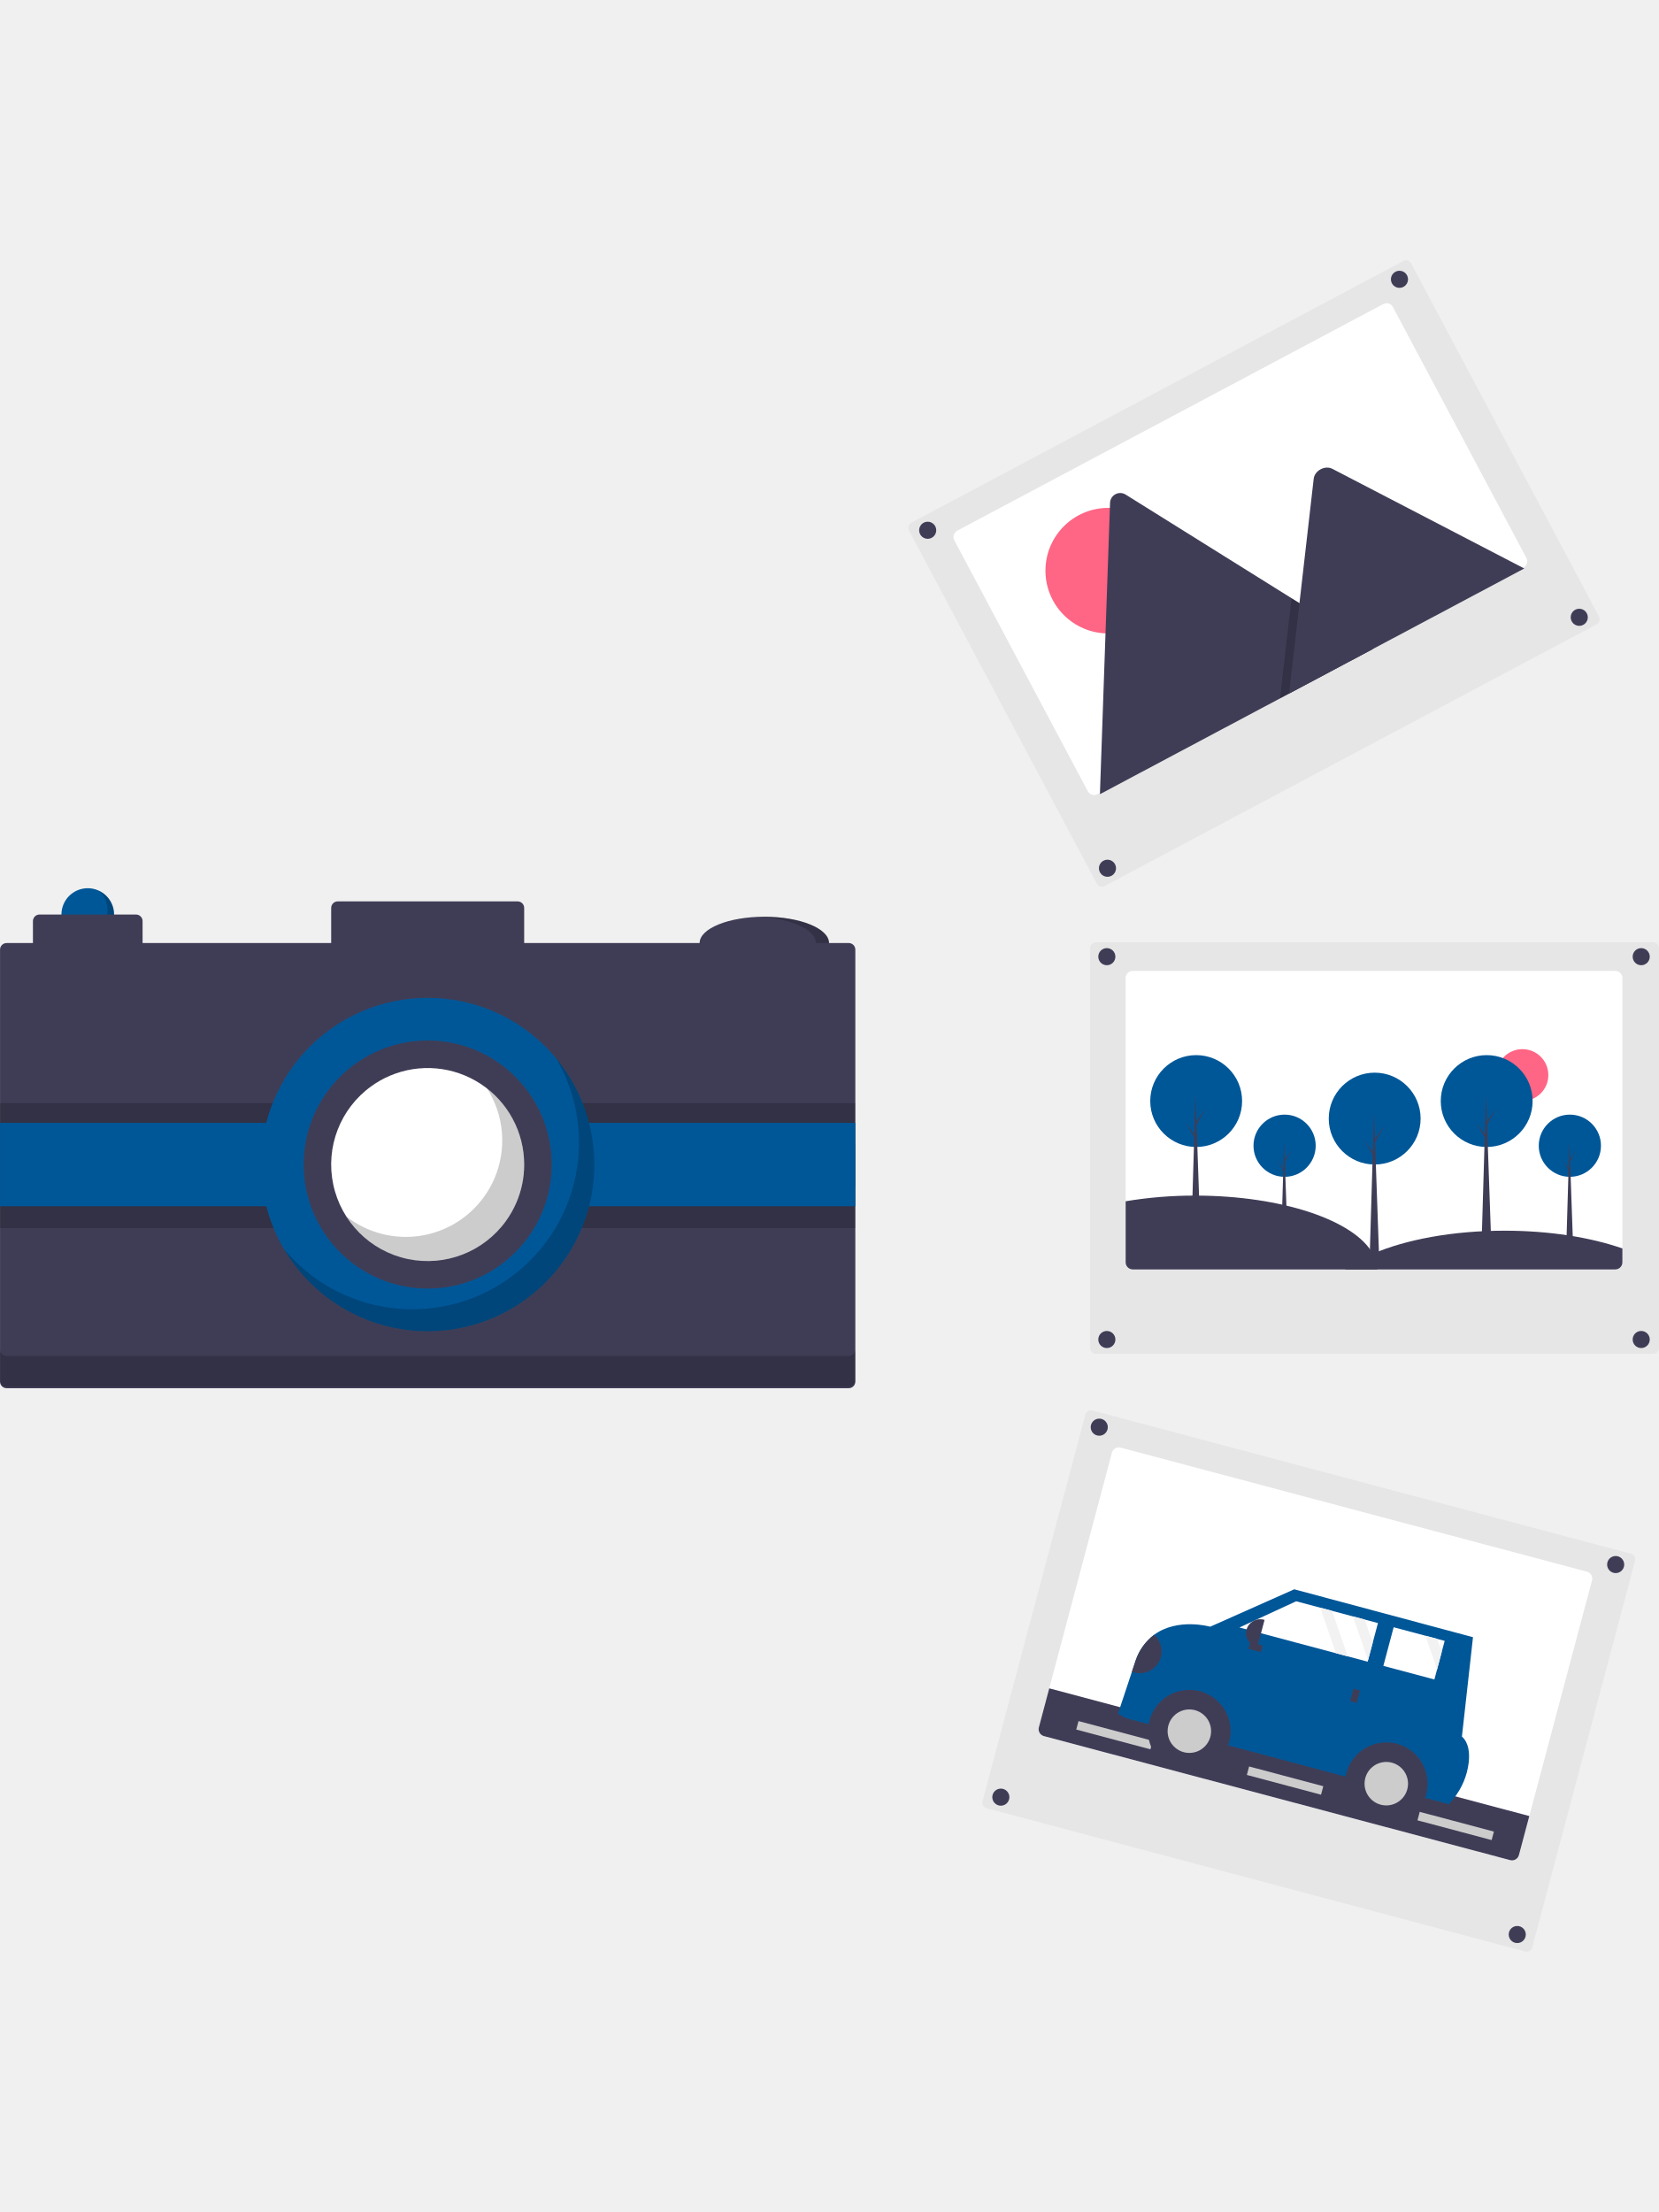
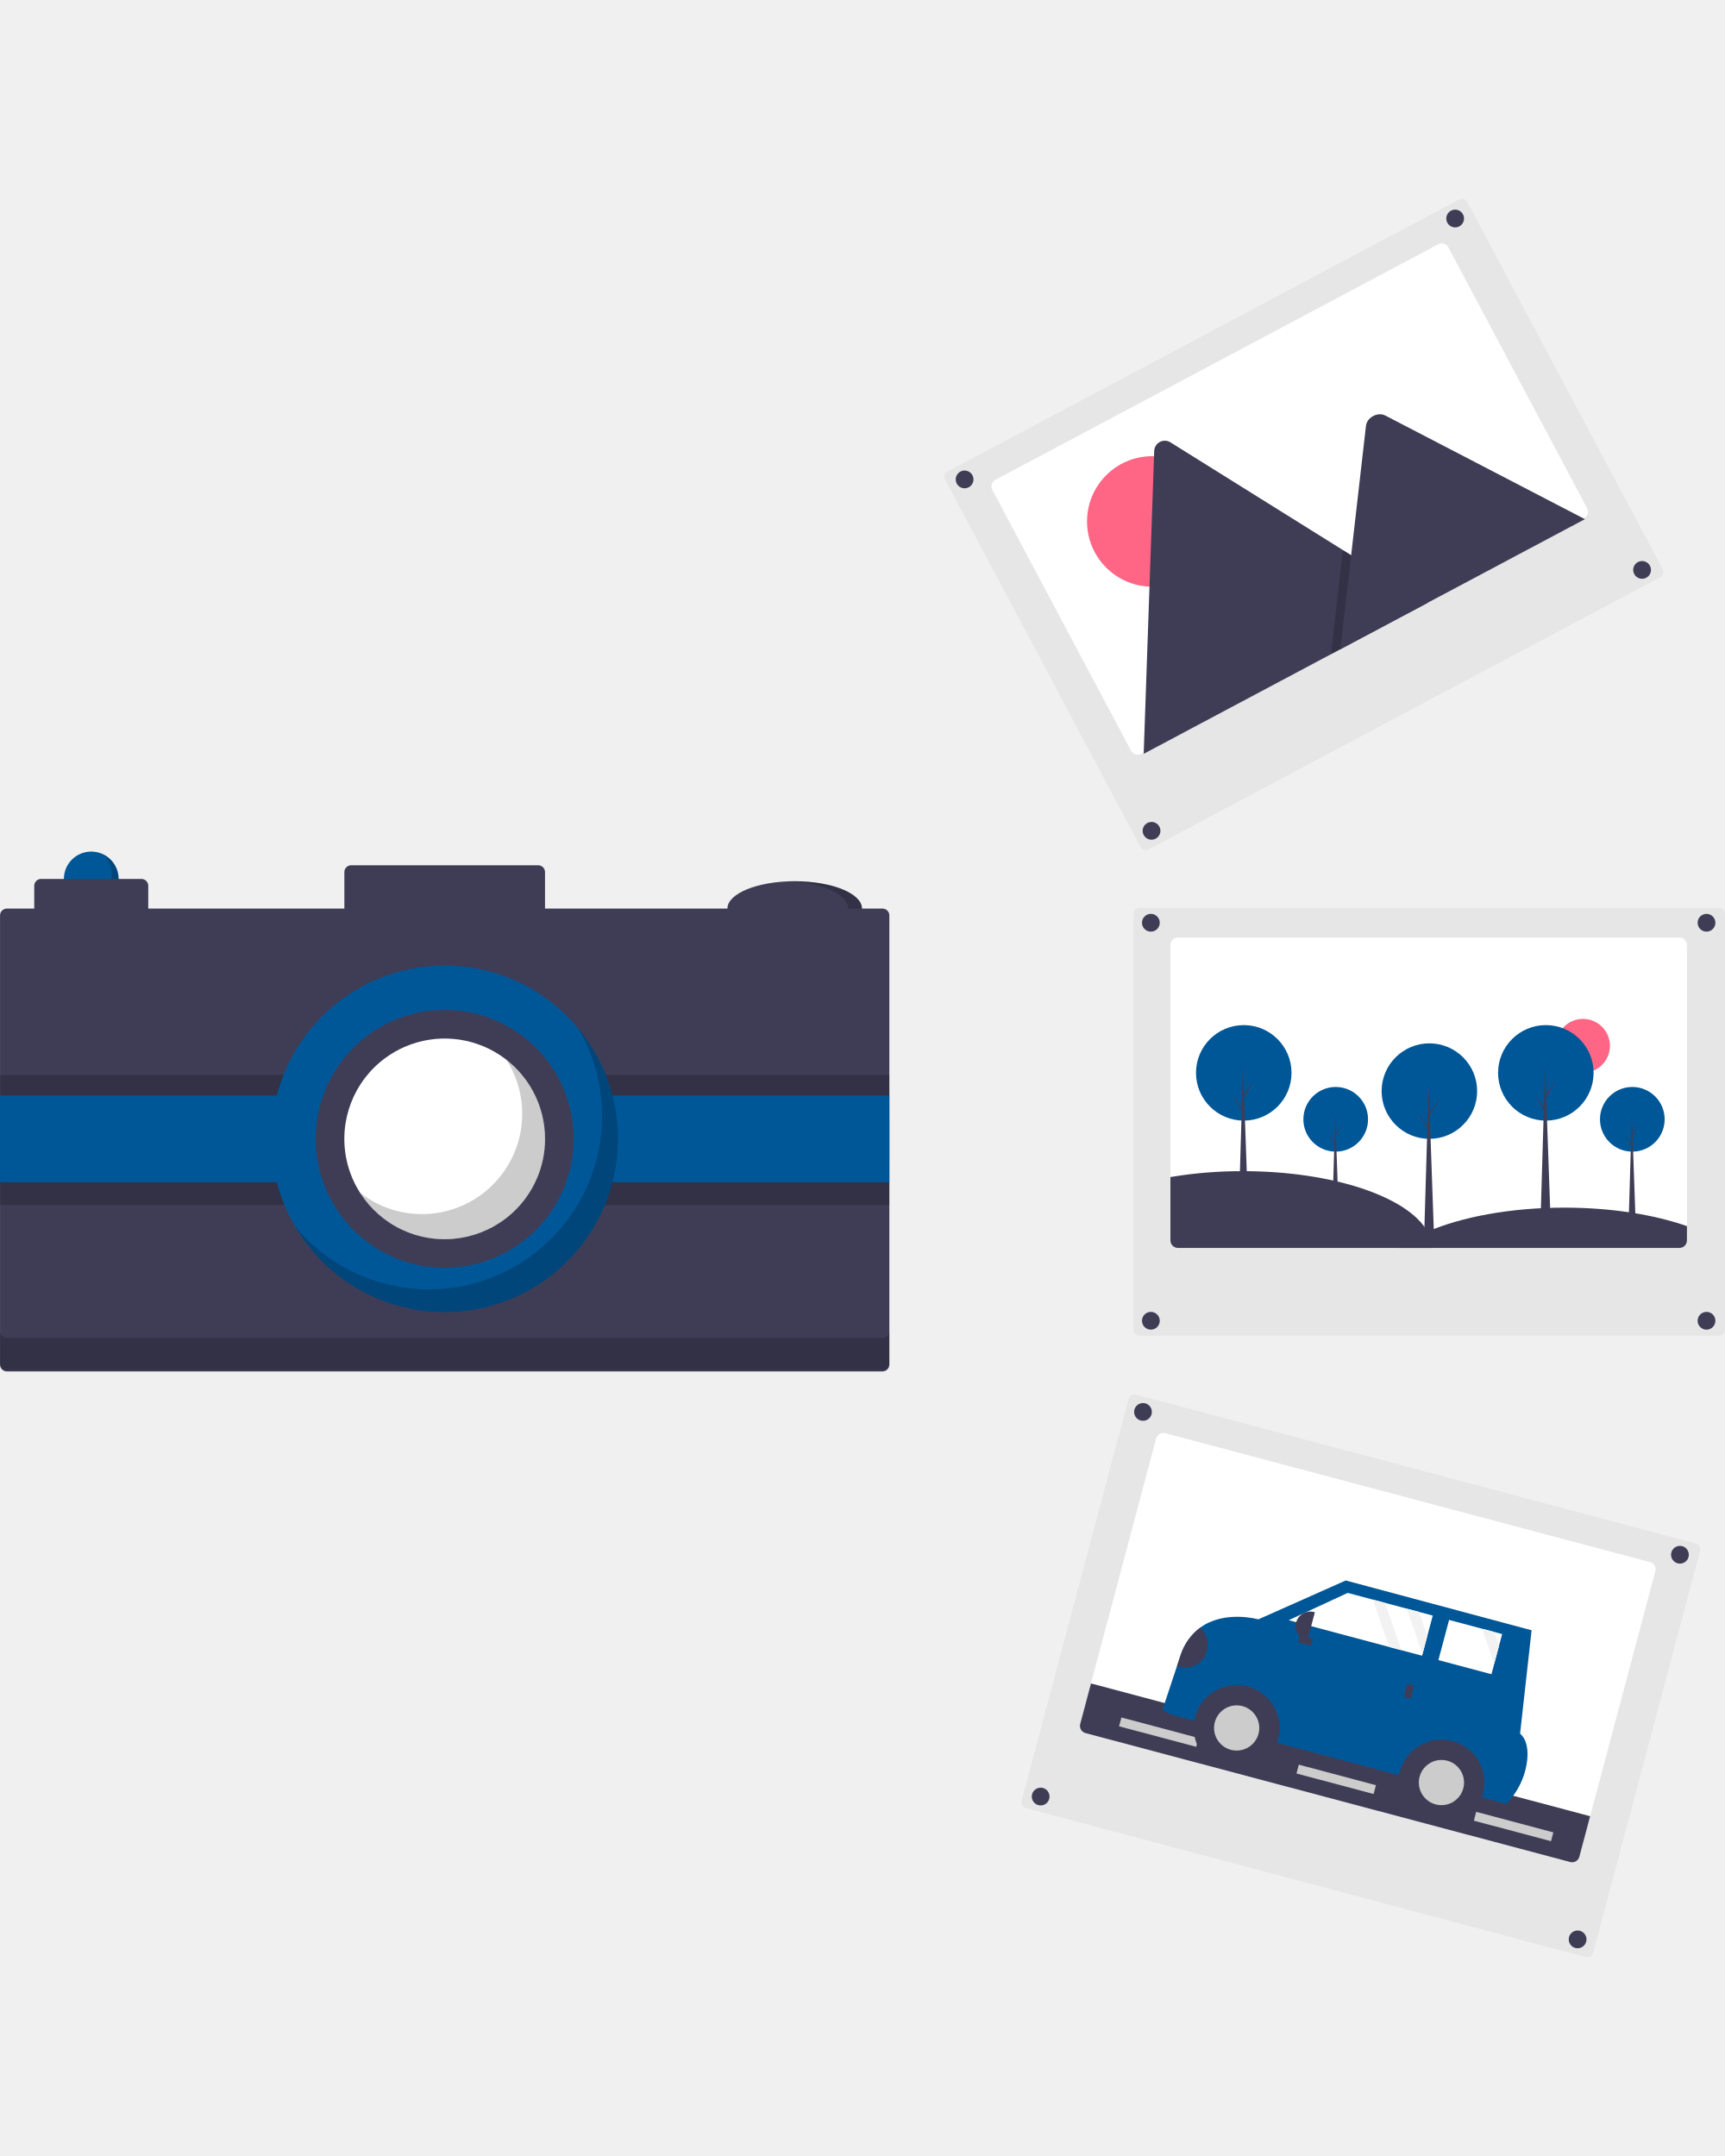
- <svg xmlns="http://www.w3.org/2000/svg" data-name="Layer 1" width="300" height="400" viewBox="0 0 756.483 771.242">
+ <svg xmlns="http://www.w3.org/2000/svg" data-name="Layer 1" width="200" height="250" viewBox="0 0 756.483 771.242">
  <path d="M721.528,375.356a2.659,2.659,0,0,0-2.656,2.656V560.372a2.659,2.659,0,0,0,2.656,2.656H975.585a2.659,2.659,0,0,0,2.656-2.656V378.012a2.659,2.659,0,0,0-2.656-2.656Z" transform="translate(-221.7583 -64.37879)" fill="#e6e6e6" />
  <path d="M961.555,391.666v129.6a3.261,3.261,0,0,1-3.26,3.26h-220a2.319,2.319,0,0,1-.46-.04,3.256,3.256,0,0,1-2.8-3.22v-129.6a3.261,3.261,0,0,1,3.26-3.26h220A3.261,3.261,0,0,1,961.555,391.666Z" transform="translate(-221.7583 -64.37879)" fill="#fff" />
  <circle cx="694.198" cy="371.516" r="11.819" fill="#ff6584" />
  <circle cx="504.705" cy="317.53" r="3.897" fill="#3f3d56" />
  <circle cx="748.372" cy="317.53" r="3.897" fill="#3f3d56" />
  <circle cx="504.705" cy="492.097" r="3.897" fill="#3f3d56" />
  <circle cx="748.372" cy="492.097" r="3.897" fill="#3f3d56" />
  <circle cx="585.76" cy="403.733" r="14.18" fill="#005798" />
  <polygon points="587.127 446.444 584.223 446.444 585.547 401.597 587.127 446.444" fill="#3f3d56" />
  <polygon points="585.803 410.097 588.921 405.783 585.76 411.165 585.419 410.567 585.803 410.097" fill="#3f3d56" />
  <polygon points="585.461 414.454 582.343 410.14 585.504 415.521 585.846 414.923 585.461 414.454" fill="#3f3d56" />
  <circle cx="715.837" cy="403.733" r="14.18" fill="#005798" />
  <polygon points="717.203 446.444 714.299 446.444 715.623 401.597 717.203 446.444" fill="#3f3d56" />
  <polygon points="715.879 410.097 718.997 405.783 715.837 411.165 715.495 410.567 715.879 410.097" fill="#3f3d56" />
  <polygon points="715.538 414.454 712.42 410.14 715.58 415.521 715.922 414.923 715.538 414.454" fill="#3f3d56" />
  <circle cx="626.838" cy="391.363" r="20.943" fill="#005798" />
  <polygon points="628.856 454.444 624.567 454.444 626.522 388.209 628.856 454.444" fill="#3f3d56" />
  <polygon points="626.901 400.762 631.506 394.391 626.838 402.339 626.333 401.456 626.901 400.762" fill="#3f3d56" />
  <polygon points="626.396 407.197 621.791 400.825 626.459 408.774 626.964 407.891 626.396 407.197" fill="#3f3d56" />
  <circle cx="677.91" cy="383.363" r="20.943" fill="#005798" />
  <polygon points="679.929 446.444 675.64 446.444 677.595 380.209 679.929 446.444" fill="#3f3d56" />
  <polygon points="677.974 392.762 682.578 386.391 677.91 394.339 677.406 393.456 677.974 392.762" fill="#3f3d56" />
  <polygon points="677.469 399.197 672.864 392.825 677.532 400.774 678.037 399.891 677.469 399.197" fill="#3f3d56" />
  <circle cx="545.44" cy="383.363" r="20.943" fill="#005798" />
  <polygon points="547.459 446.444 543.169 446.444 545.125 380.209 547.459 446.444" fill="#3f3d56" />
  <polygon points="545.503 392.762 550.108 386.391 545.44 394.339 544.935 393.456 545.503 392.762" fill="#3f3d56" />
  <polygon points="544.999 399.197 540.394 392.825 545.062 400.774 545.566 399.891 544.999 399.197" fill="#3f3d56" />
  <path d="M849.765,524.526H738.295a2.319,2.319,0,0,1-.46-.04,3.256,3.256,0,0,1-2.8-3.22v-27.83a189.759,189.759,0,0,1,31.74-2.58c39.57,0,72.67,11.34,80.97,26.52A15.252,15.252,0,0,1,849.765,524.526Z" transform="translate(-221.7583 -64.37879)" fill="#3f3d56" />
  <path d="M961.555,514.956v6.31a3.261,3.261,0,0,1-3.26,3.26H834.965a62.861,62.861,0,0,1,12.78-7.15c15.11-6.48,36.42-10.52,60.03-10.52C928.295,506.856,947.065,509.896,961.555,514.956Z" transform="translate(-221.7583 -64.37879)" fill="#3f3d56" />
  <path d="M862.882,64.379a2.647,2.647,0,0,0-1.244.312l-224.3,119.311a2.66,2.66,0,0,0-1.097,3.593l85.64,161a2.66,2.66,0,0,0,3.594,1.098l224.299-119.311a2.66,2.66,0,0,0,1.098-3.593l-85.641-161a2.638,2.638,0,0,0-1.569-1.293A2.669,2.669,0,0,0,862.882,64.379Z" transform="translate(-221.7583 -64.37879)" fill="#e6e6e6" />
  <path d="M856.913,85.679l60.861,114.416a3.262,3.262,0,0,1-1.348,4.413L722.198,307.822a2.75,2.75,0,0,1-.43.187,3.26,3.26,0,0,1-3.983-1.536L656.925,192.058a3.262,3.262,0,0,1,1.348-4.413L852.5,84.33A3.262,3.262,0,0,1,856.913,85.679Z" transform="translate(-221.7583 -64.37879)" fill="#fff" />
  <circle cx="505.338" cy="141.514" r="28.624" fill="#ff6584" />
  <path d="M847.77,241.616,723.795,307.561a2.864,2.864,0,0,1-.483.21l4.61-132.752a4.65,4.65,0,0,1,7.146-3.801L810.674,218.442l3.62,2.258Z" transform="translate(-221.7583 -64.37879)" fill="#3f3d56" />
  <polygon points="626.012 177.237 583.684 199.752 588.408 158.518 588.747 155.548 588.916 154.063 592.536 156.322 626.012 177.237" opacity="0.2" />
  <path d="M916.798,204.897,809.57,261.935l4.724-41.235.339-2.97,6.154-53.735c.404-3.522,4.589-5.954,7.874-4.812a5.541,5.541,0,0,1,.649.279Z" transform="translate(-221.7583 -64.37879)" fill="#3f3d56" />
  <circle cx="423.016" cy="123.091" r="3.897" fill="#3f3d56" />
  <circle cx="638.141" cy="8.66" r="3.897" fill="#3f3d56" />
  <circle cx="504.996" cy="277.211" r="3.897" fill="#3f3d56" />
  <circle cx="720.122" cy="162.78" r="3.897" fill="#3f3d56" />
  <path d="M917.193,835.532a2.66,2.66,0,0,0,3.25-1.885l46.881-176.231a2.657,2.657,0,0,0-1.885-3.25l-245.52-65.312a2.658,2.658,0,0,0-3.25,1.885L669.79,766.969a2.656,2.656,0,0,0,1.885,3.25Z" transform="translate(-221.7583 -64.37879)" fill="#e6e6e6" />
  <path d="M947.687,666.32,914.37,791.565A3.261,3.261,0,0,1,910.382,793.877L697.776,737.32a2.32,2.32,0,0,1-.434-.157,3.256,3.256,0,0,1-1.878-3.832l33.317-125.244a3.261,3.261,0,0,1,3.989-2.312l212.606,56.557A3.261,3.261,0,0,1,947.687,666.32Z" transform="translate(-221.7583 -64.37879)" fill="#fff" />
  <path d="M919.103,773.773l-4.733,17.791A3.261,3.261,0,0,1,910.382,793.877L697.776,737.32a2.32,2.32,0,0,1-.434-.157,3.256,3.256,0,0,1-1.878-3.832l4.733-17.791Z" transform="translate(-221.7583 -64.37879)" fill="#3f3d56" />
  <rect x="790.238" y="755.601" width="35" height="4" transform="translate(0.14887 -246.5662) rotate(14.89658)" fill="#ccc" />
  <rect x="712.443" y="734.906" width="35" height="4" transform="translate(-7.78575 -227.2627) rotate(14.89658)" fill="#ccc" />
  <rect x="868.033" y="776.295" width="35" height="4" transform="translate(8.08348 -265.8698) rotate(14.89658)" fill="#ccc" />
  <circle cx="501.247" cy="532.076" r="3.897" fill="#3f3d56" />
  <circle cx="736.724" cy="594.717" r="3.897" fill="#3f3d56" />
  <circle cx="456.37" cy="700.776" r="3.897" fill="#3f3d56" />
  <circle cx="691.847" cy="763.417" r="3.897" fill="#3f3d56" />
  <rect x="866.888" y="765.123" width="19.453" height="3.088" transform="matrix(-0.96625, -0.25759, 0.25759, -0.96625, 1304.401, 1668.891)" fill="#3f3d56" />
  <path d="M731.516,727.186l3.64,1.929,147.386,39.291,2.147-2.736a32.257,32.257,0,0,0,6.776-16.246c.5-4.434.036-9.095-3.087-11.897l5.049-45.309L811.912,670.378l-38.322,17.056s-14.813-4.227-25.576,3.689a24.45,24.45,0,0,0-8.404,11.699l-1.712,5.152Z" transform="translate(-221.7583 -64.37879)" fill="#005798" />
  <circle cx="542.327" cy="670.691" r="18.835" fill="#3f3d56" />
  <circle cx="542.327" cy="670.691" r="9.913" fill="#ccc" />
  <circle cx="632.131" cy="694.632" r="18.835" fill="#3f3d56" />
  <circle cx="632.131" cy="694.632" r="9.913" fill="#ccc" />
  <polygon points="565.159 623.415 609.185 635.147 614.56 636.577 623.634 638.998 623.81 638.335 625.939 630.357 628.329 621.398 622.292 619.792 616.918 618.356 607.399 615.817 602.024 614.387 591.034 611.457 565.159 623.415" fill="#fff" />
  <polygon points="630.796 640.91 654.064 647.113 655.285 642.548 657.407 634.569 658.759 629.514 655.352 628.607 649.978 627.171 635.485 623.309 630.796 640.91" fill="#fff" />
  <rect x="838.102" y="716.011" width="3.088" height="5.867" transform="matrix(-0.96625, -0.25759, 0.25759, -0.96625, 1244.004, 1565.533)" fill="#3f3d56" />
  <rect x="792.722" y="693.847" width="3.088" height="5.867" transform="translate(1450.37 44.42414) rotate(104.9272)" fill="#3f3d56" />
  <path d="M790.043,683.236h.34a6.453,6.453,0,0,1,6.453,6.453v0a6.453,6.453,0,0,1-6.453,6.453H790.043a0,0,0,0,1,0,0V683.236A0,0,0,0,1,790.043,683.236Z" transform="translate(1160.687 1496.11) rotate(-165.0728)" fill="#3f3d56" />
  <path d="M737.897,707.973A9.975,9.975,0,0,0,748.013,691.122a24.45,24.45,0,0,0-8.404,11.699Z" transform="translate(-221.7583 -64.37879)" fill="#3f3d56" />
  <polygon points="616.918 618.356 623.81 638.335 625.939 630.357 622.292 619.792 616.918 618.356" fill="#f2f2f2" />
  <polygon points="649.978 627.171 655.285 642.548 657.407 634.569 655.352 628.607 649.978 627.171" fill="#f2f2f2" />
  <polygon points="602.024 614.387 609.185 635.147 614.56 636.577 607.399 615.817 602.024 614.387" fill="#f2f2f2" />
  <circle cx="40.017" cy="298.313" r="12" fill="#005798" />
  <path d="M266.84,351.825a11.984,11.984,0,0,1-13.13,19.734,11.99,11.99,0,1,0,13.13-19.734Z" transform="translate(-221.7583 -64.37879)" opacity="0.2" />
  <ellipse cx="348.517" cy="311.313" rx="29.5" ry="12" fill="#3f3d56" />
  <path d="M570.275,363.692q-1.519,0-3,.061c14.883.612,26.5,5.723,26.5,11.939s-11.617,11.327-26.5,11.939q1.48.061,3,.061c16.292,0,29.5-5.373,29.5-12S586.567,363.692,570.275,363.692Z" transform="translate(-221.7583 -64.37879)" opacity="0.2" />
  <path d="M608.775,375.692h-148v-16a3,3,0,0,0-3-3h-82a3,3,0,0,0-3,3v16h-86v-10a3,3,0,0,0-3-3h-44a3,3,0,0,0-3,3v10h-12a2.996,2.996,0,0,0-3,3v197a2.996,2.996,0,0,0,3,3h384a2.996,2.996,0,0,0,3-3v-197A2.996,2.996,0,0,0,608.775,375.692Z" transform="translate(-221.7583 -64.37879)" fill="#3f3d56" />
  <path d="M608.758,564h-384a2.996,2.996,0,0,1-3-3v14a2.996,2.996,0,0,0,3,3h384a2.996,2.996,0,0,0,3-3v-14A2.996,2.996,0,0,1,608.758,564Z" transform="translate(-221.7583 -64.37879)" opacity="0.2" />
  <rect x="0.017" y="403.313" width="390" height="38" opacity="0.2" />
  <rect x="0.017" y="384.313" width="390" height="38" opacity="0.2" />
  <rect x="0.017" y="393.313" width="390" height="38" fill="#005798" />
  <circle cx="195.017" cy="412.313" r="76" fill="#005798" />
  <path d="M475.315,428.228a75.996,75.996,0,0,1-124.081,86.928A75.996,75.996,0,1,0,475.315,428.228Z" transform="translate(-221.7583 -64.37879)" opacity="0.2" />
  <circle cx="195.017" cy="412.313" r="56.558" fill="#3f3d56" />
  <path d="M460.775,476.692a43.723,43.723,0,0,1-3.57,17.37,43.131,43.131,0,0,1-4.75,8.37,43.998,43.998,0,1,1-61.42-61.42,43.125,43.125,0,0,1,8.37-4.75,44.005,44.005,0,0,1,61.37,40.43Z" transform="translate(-221.7583 -64.37879)" fill="#fff" />
  <path d="M460.305,470.282a43.928,43.928,0,0,0-16.448-28.265A44.002,44.002,0,0,1,447.205,483.062a43.131,43.131,0,0,1-4.75,8.37,43.973,43.973,0,0,1-62.769,8.919,43.978,43.978,0,0,0,72.769,2.081,43.131,43.131,0,0,0,4.75-8.37,44.018,44.018,0,0,0,3.1-23.78Z" transform="translate(-221.7583 -64.37879)" opacity="0.2" />
</svg>
